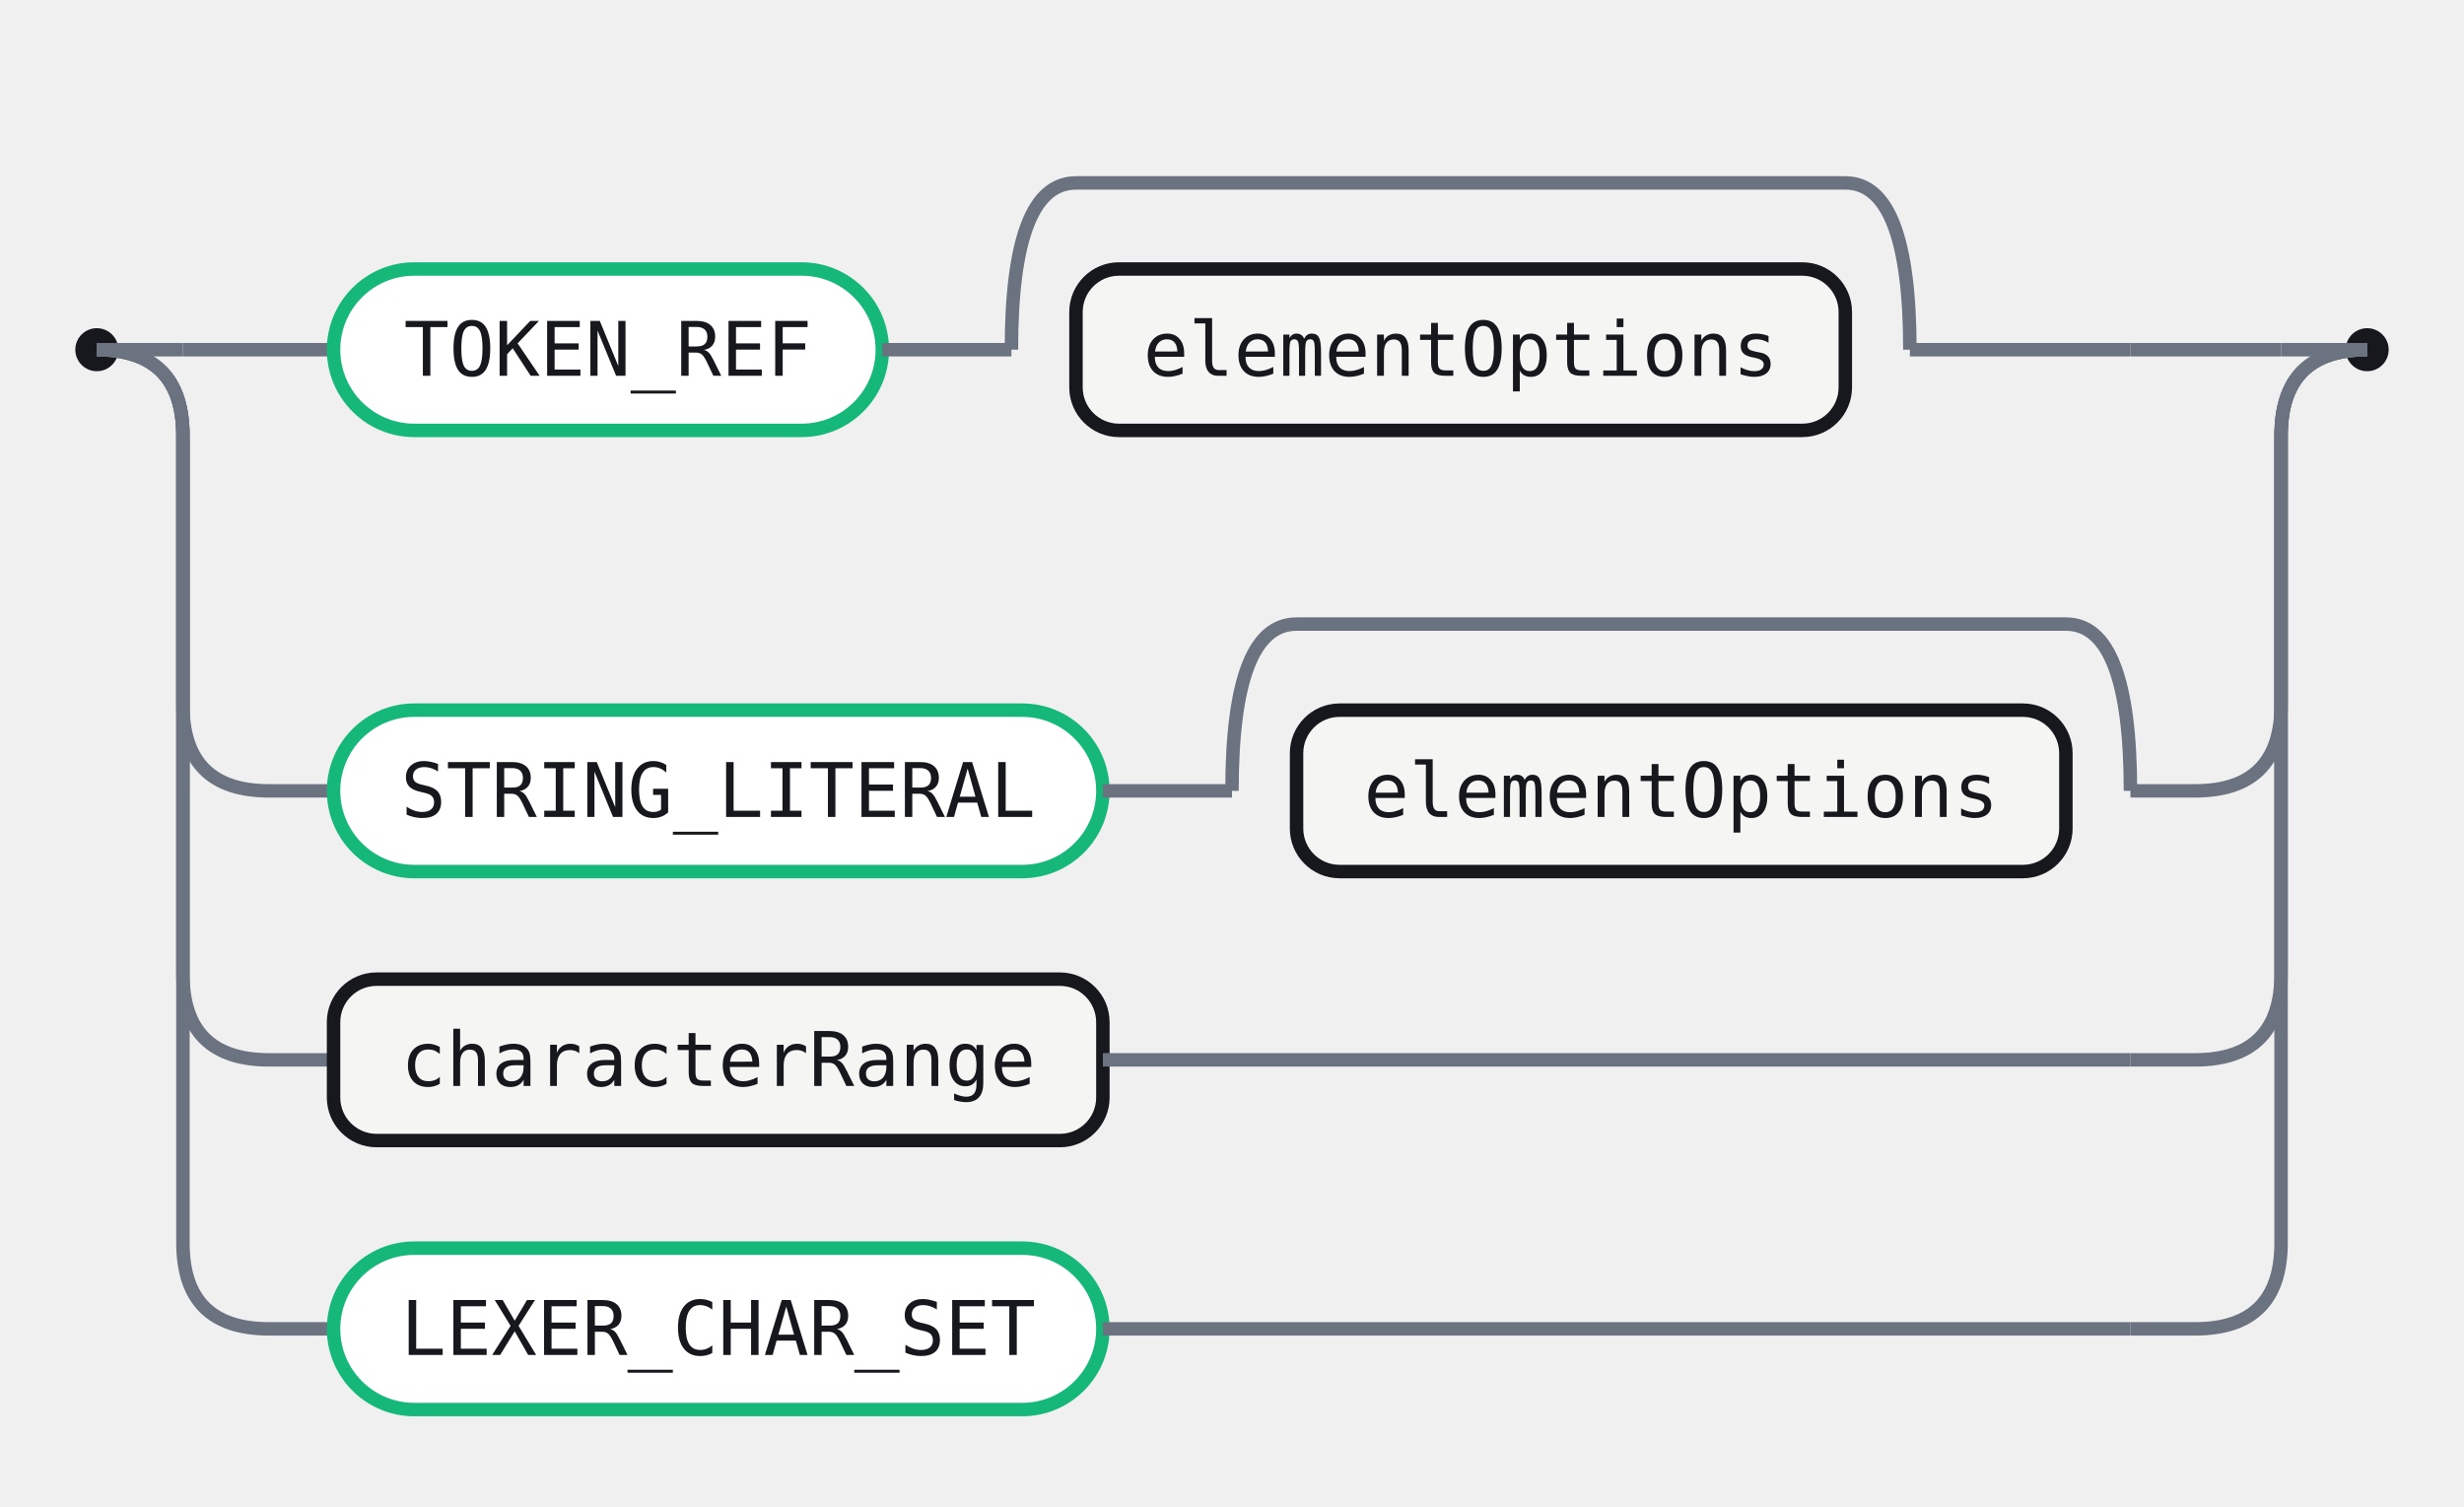
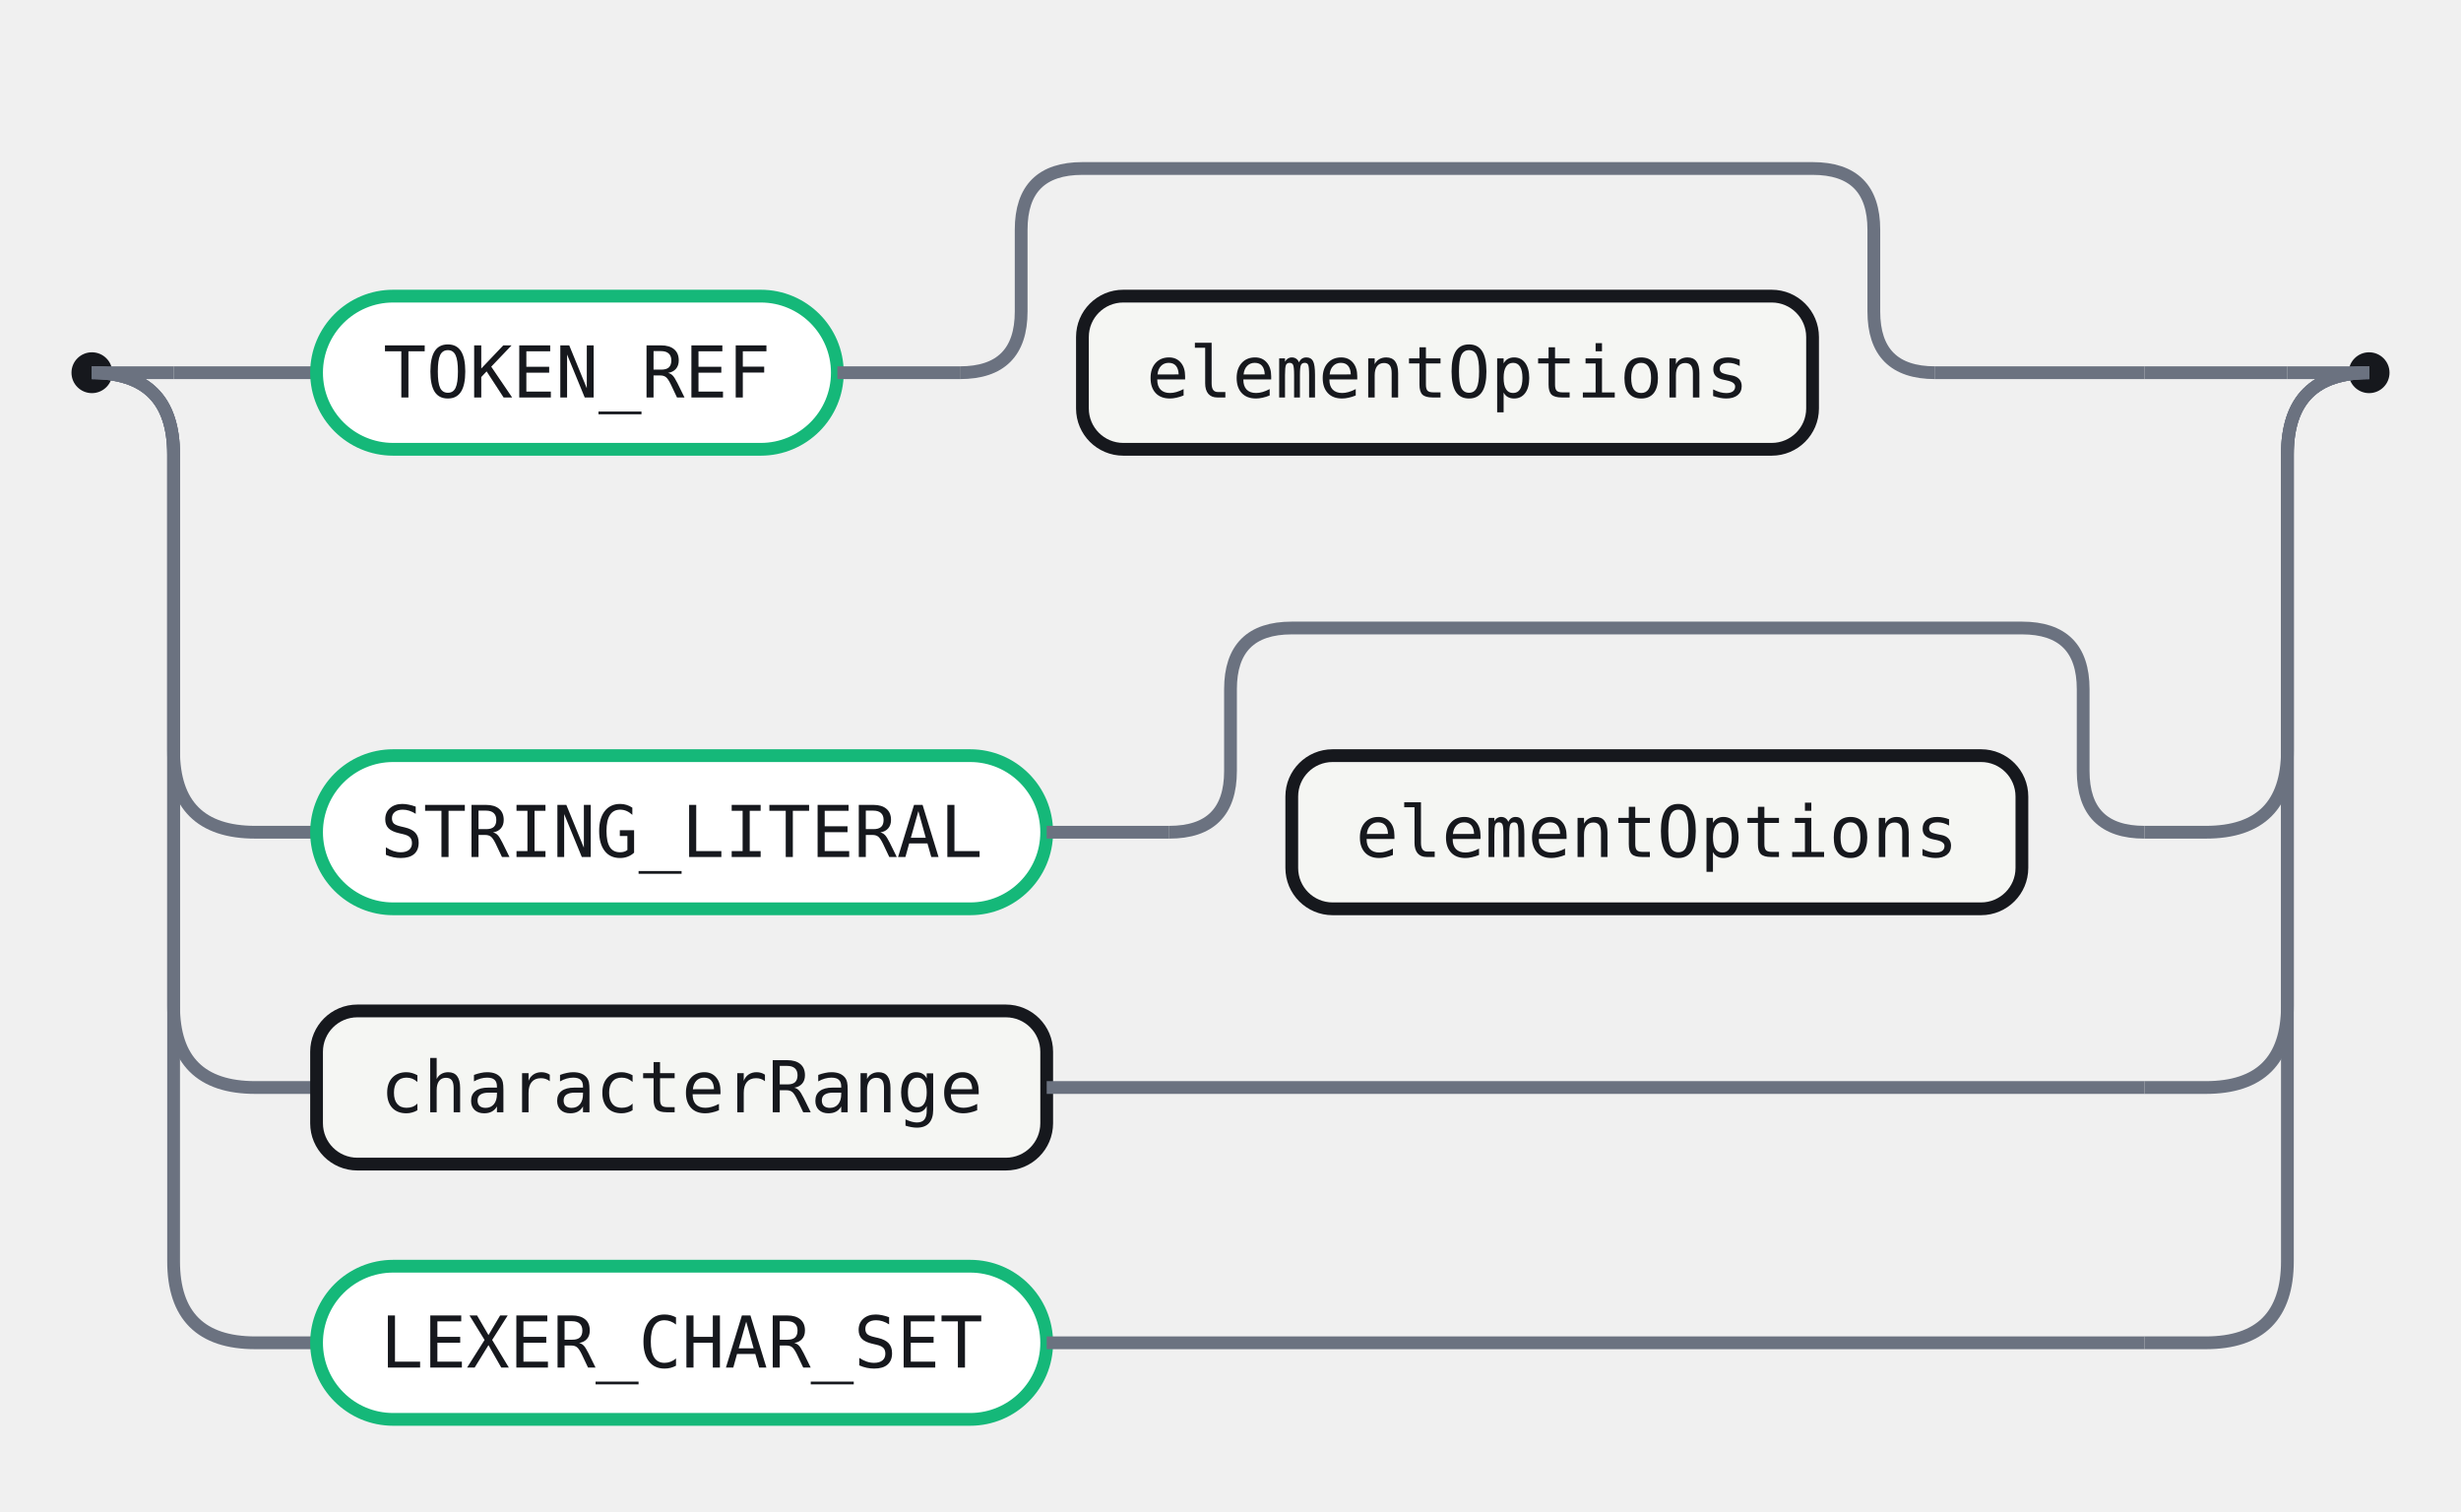
- <svg xmlns="http://www.w3.org/2000/svg" width="458" height="280" viewBox="0 0 458 280" role="img" aria-label="Railroad diagram for the setElement rule">
-   <style>.rr-track{fill:none;stroke:#6B7280;stroke-width:2.5}.rr-term{fill:#fff;stroke:#15B879;stroke-width:2.5}.rr-nonterm{fill:#F5F6F3;stroke:#16181D;stroke-width:2.5}.rr-text{fill:#16181D;font:14px 'Fira Code',ui-monospace,SFMono-Regular,Menlo,Consolas,monospace;font-feature-settings:"liga" 1,"calt" 1;}.rr-action-text{fill:#6B7280;font:14px 'Fira Code',ui-monospace,SFMono-Regular,Menlo,Consolas,monospace;font-style:italic;font-feature-settings:"liga" 1,"calt" 1;}.rr-cap{fill:#16181D}</style>
-   <circle class="rr-cap" cx="18" cy="65" r="4" />
-   <circle class="rr-cap" cx="440" cy="65" r="4" />
-   <path class="rr-track" d="M18 65 H34" />
-   <path class="rr-track" d="M424 65 H440" />
-   <path class="rr-track" d="M34 65 H62" />
+ <svg xmlns="http://www.w3.org/2000/svg" width="482" height="296" viewBox="0 0 482 296" role="img" aria-label="Railroad diagram for the setElement rule">
+   <style>.rr-track{fill:none;stroke:#6B7280;stroke-width:2.5}.rr-term{fill:#fff;stroke:#15B879;stroke-width:2.5}.rr-nonterm{fill:#F5F6F3;stroke:#16181D;stroke-width:2.5}.rr-text{fill:#16181D;font:14px 'Fira Code',ui-monospace,SFMono-Regular,Menlo,Consolas,monospace;font-feature-settings:"liga" 1,"calt" 1;}.rr-action-text{fill:#6B7280;font:14px 'Fira Code',ui-monospace,SFMono-Regular,Menlo,Consolas,monospace;font-style:italic;font-feature-settings:"liga" 1,"calt" 1;}.rr-cap{fill:#16181D}.rr-arrow{fill:#6B7280}</style>
+   <circle class="rr-cap" cx="18" cy="73" r="4" />
+   <circle class="rr-cap" cx="464" cy="73" r="4" />
+   <path class="rr-track" d="M18 73 H34" />
+   <path class="rr-track" d="M448 73 H464" />
+   <path class="rr-track" d="M34 73 H62" />
  <g class="rr-node rr-node-term" data-rr-kind="terminal" data-rr-label="TOKEN_REF">
-     <rect class="rr-term" x="62" y="50" width="102" height="30" rx="15" />
-     <text class="rr-text" x="113" y="65" text-anchor="middle" dominant-baseline="central">TOKEN_REF</text>
+     <rect class="rr-term" x="62" y="58" width="102" height="30" rx="15" />
+     <text class="rr-text" x="113" y="73" text-anchor="middle" dominant-baseline="central">TOKEN_REF</text>
  </g>
-   <path class="rr-track" d="M164 65 H188" />
+   <path class="rr-track" d="M164 73 H188" />
  <g class="rr-node rr-node-nonterm" data-rr-kind="nonterminal" data-rr-label="elementOptions">
-     <rect class="rr-nonterm" x="200" y="50" width="143" height="30" rx="8" />
-     <text class="rr-text" x="271.5" y="65" text-anchor="middle" dominant-baseline="central">elementOptions</text>
+     <rect class="rr-nonterm" x="212" y="58" width="143" height="30" rx="8" />
+     <text class="rr-text" x="283.5" y="73" text-anchor="middle" dominant-baseline="central">elementOptions</text>
  </g>
-   <path class="rr-track" d="M188 65 Q188 34 200 34 H343 Q355 34 355 65" />
-   <path class="rr-track" d="M355 65 H396" />
-   <path class="rr-track" d="M396 65 H424" />
-   <path class="rr-track" d="M18 65 Q34 65 34 81 V131 Q34 147 50 147 H62" />
+   <path class="rr-track" d="M188 73 Q200 73 200 61 V45 Q200 33 212 33 H355 Q367 33 367 45 V61 Q367 73 379 73" />
+   <path class="rr-track" d="M379 73 H420" />
+   <path class="rr-track" d="M420 73 H448" />
+   <path class="rr-track" d="M18 73 Q34 73 34 89 V147 Q34 163 50 163 H62" />
  <g class="rr-node rr-node-term" data-rr-kind="terminal" data-rr-label="STRING_LITERAL">
-     <rect class="rr-term" x="62" y="132" width="143" height="30" rx="15" />
-     <text class="rr-text" x="133.5" y="147" text-anchor="middle" dominant-baseline="central">STRING_LITERAL</text>
+     <rect class="rr-term" x="62" y="148" width="143" height="30" rx="15" />
+     <text class="rr-text" x="133.5" y="163" text-anchor="middle" dominant-baseline="central">STRING_LITERAL</text>
  </g>
-   <path class="rr-track" d="M205 147 H229" />
+   <path class="rr-track" d="M205 163 H229" />
  <g class="rr-node rr-node-nonterm" data-rr-kind="nonterminal" data-rr-label="elementOptions">
-     <rect class="rr-nonterm" x="241" y="132" width="143" height="30" rx="8" />
-     <text class="rr-text" x="312.5" y="147" text-anchor="middle" dominant-baseline="central">elementOptions</text>
+     <rect class="rr-nonterm" x="253" y="148" width="143" height="30" rx="8" />
+     <text class="rr-text" x="324.5" y="163" text-anchor="middle" dominant-baseline="central">elementOptions</text>
  </g>
-   <path class="rr-track" d="M229 147 Q229 116 241 116 H384 Q396 116 396 147" />
-   <path class="rr-track" d="M396 147 H408 Q424 147 424 131 V81 Q424 65 440 65" />
-   <path class="rr-track" d="M18 65 Q34 65 34 81 V181 Q34 197 50 197 H62" />
+   <path class="rr-track" d="M229 163 Q241 163 241 151 V135 Q241 123 253 123 H396 Q408 123 408 135 V151 Q408 163 420 163" />
+   <path class="rr-track" d="M420 163 H432 Q448 163 448 147 V89 Q448 73 464 73" />
+   <path class="rr-track" d="M18 73 Q34 73 34 89 V197 Q34 213 50 213 H62" />
  <g class="rr-node rr-node-nonterm" data-rr-kind="nonterminal" data-rr-label="characterRange">
-     <rect class="rr-nonterm" x="62" y="182" width="143" height="30" rx="8" />
-     <text class="rr-text" x="133.5" y="197" text-anchor="middle" dominant-baseline="central">characterRange</text>
+     <rect class="rr-nonterm" x="62" y="198" width="143" height="30" rx="8" />
+     <text class="rr-text" x="133.5" y="213" text-anchor="middle" dominant-baseline="central">characterRange</text>
  </g>
-   <path class="rr-track" d="M205 197 H396" />
-   <path class="rr-track" d="M396 197 H408 Q424 197 424 181 V81 Q424 65 440 65" />
-   <path class="rr-track" d="M18 65 Q34 65 34 81 V231 Q34 247 50 247 H62" />
+   <path class="rr-track" d="M205 213 H420" />
+   <path class="rr-track" d="M420 213 H432 Q448 213 448 197 V89 Q448 73 464 73" />
+   <path class="rr-track" d="M18 73 Q34 73 34 89 V247 Q34 263 50 263 H62" />
  <g class="rr-node rr-node-term" data-rr-kind="terminal" data-rr-label="LEXER_CHAR_SET">
-     <rect class="rr-term" x="62" y="232" width="143" height="30" rx="15" />
-     <text class="rr-text" x="133.5" y="247" text-anchor="middle" dominant-baseline="central">LEXER_CHAR_SET</text>
+     <rect class="rr-term" x="62" y="248" width="143" height="30" rx="15" />
+     <text class="rr-text" x="133.5" y="263" text-anchor="middle" dominant-baseline="central">LEXER_CHAR_SET</text>
  </g>
-   <path class="rr-track" d="M205 247 H396" />
-   <path class="rr-track" d="M396 247 H408 Q424 247 424 231 V81 Q424 65 440 65" />
+   <path class="rr-track" d="M205 263 H420" />
+   <path class="rr-track" d="M420 263 H432 Q448 263 448 247 V89 Q448 73 464 73" />
</svg>
